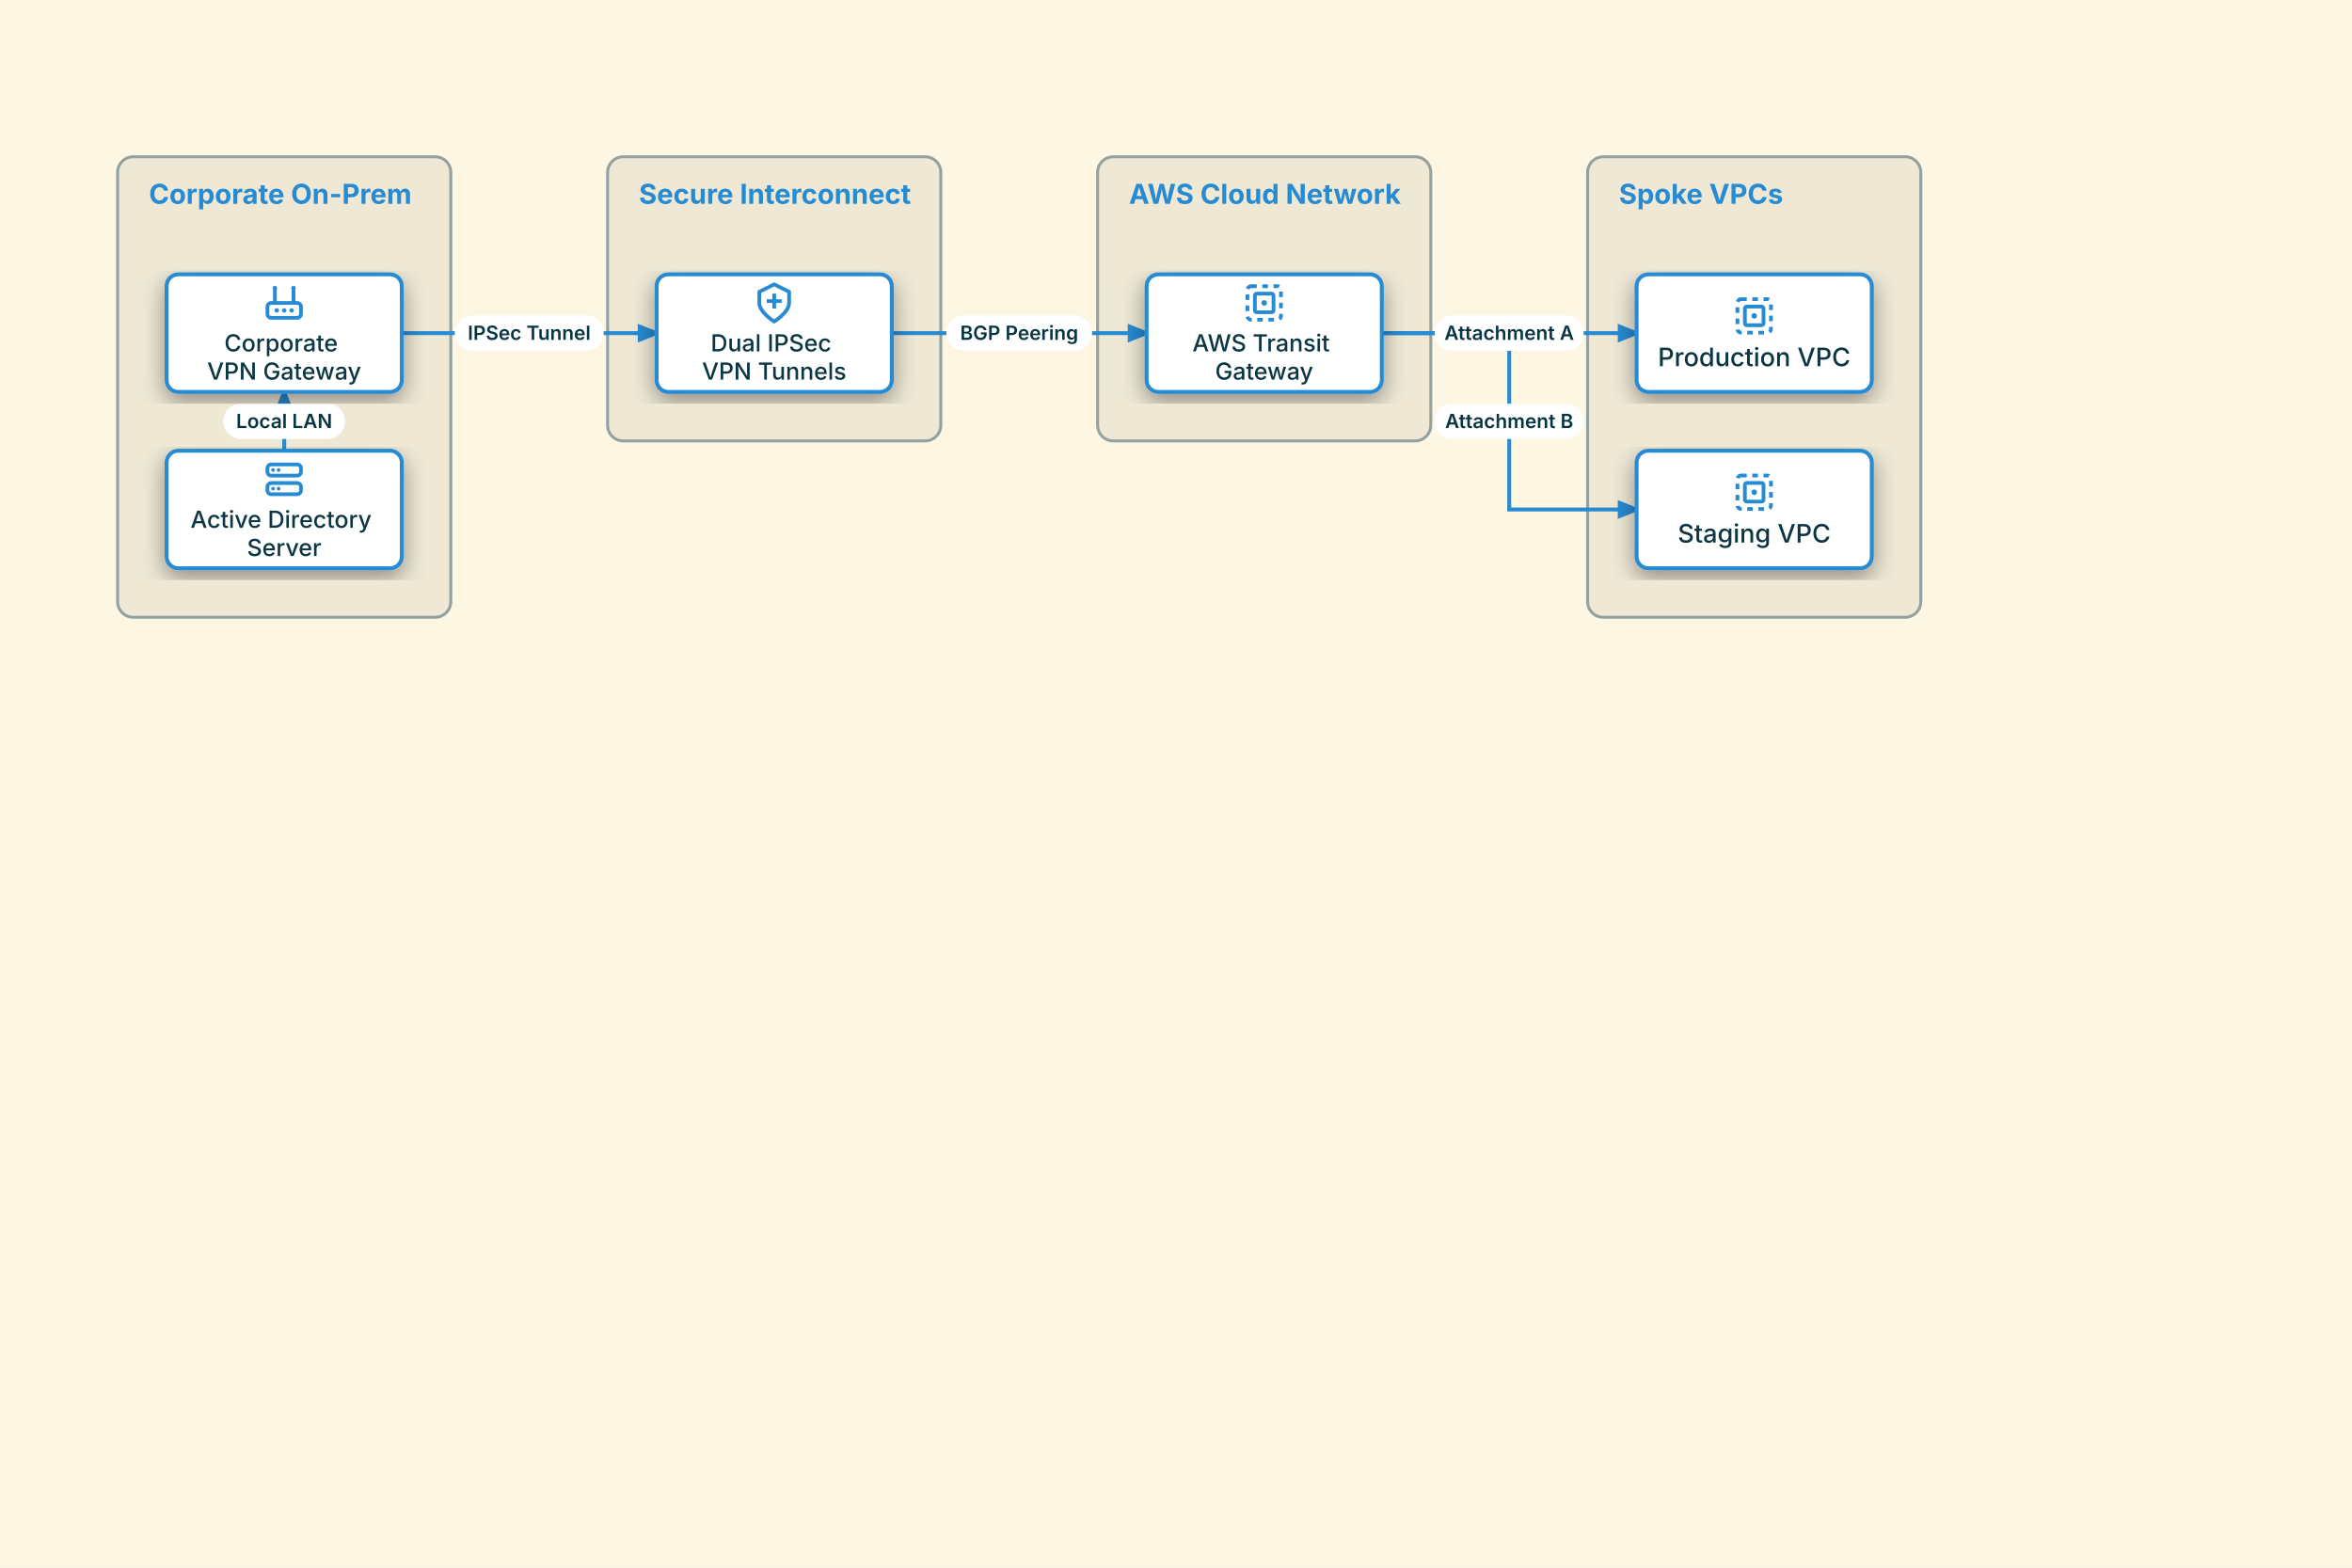
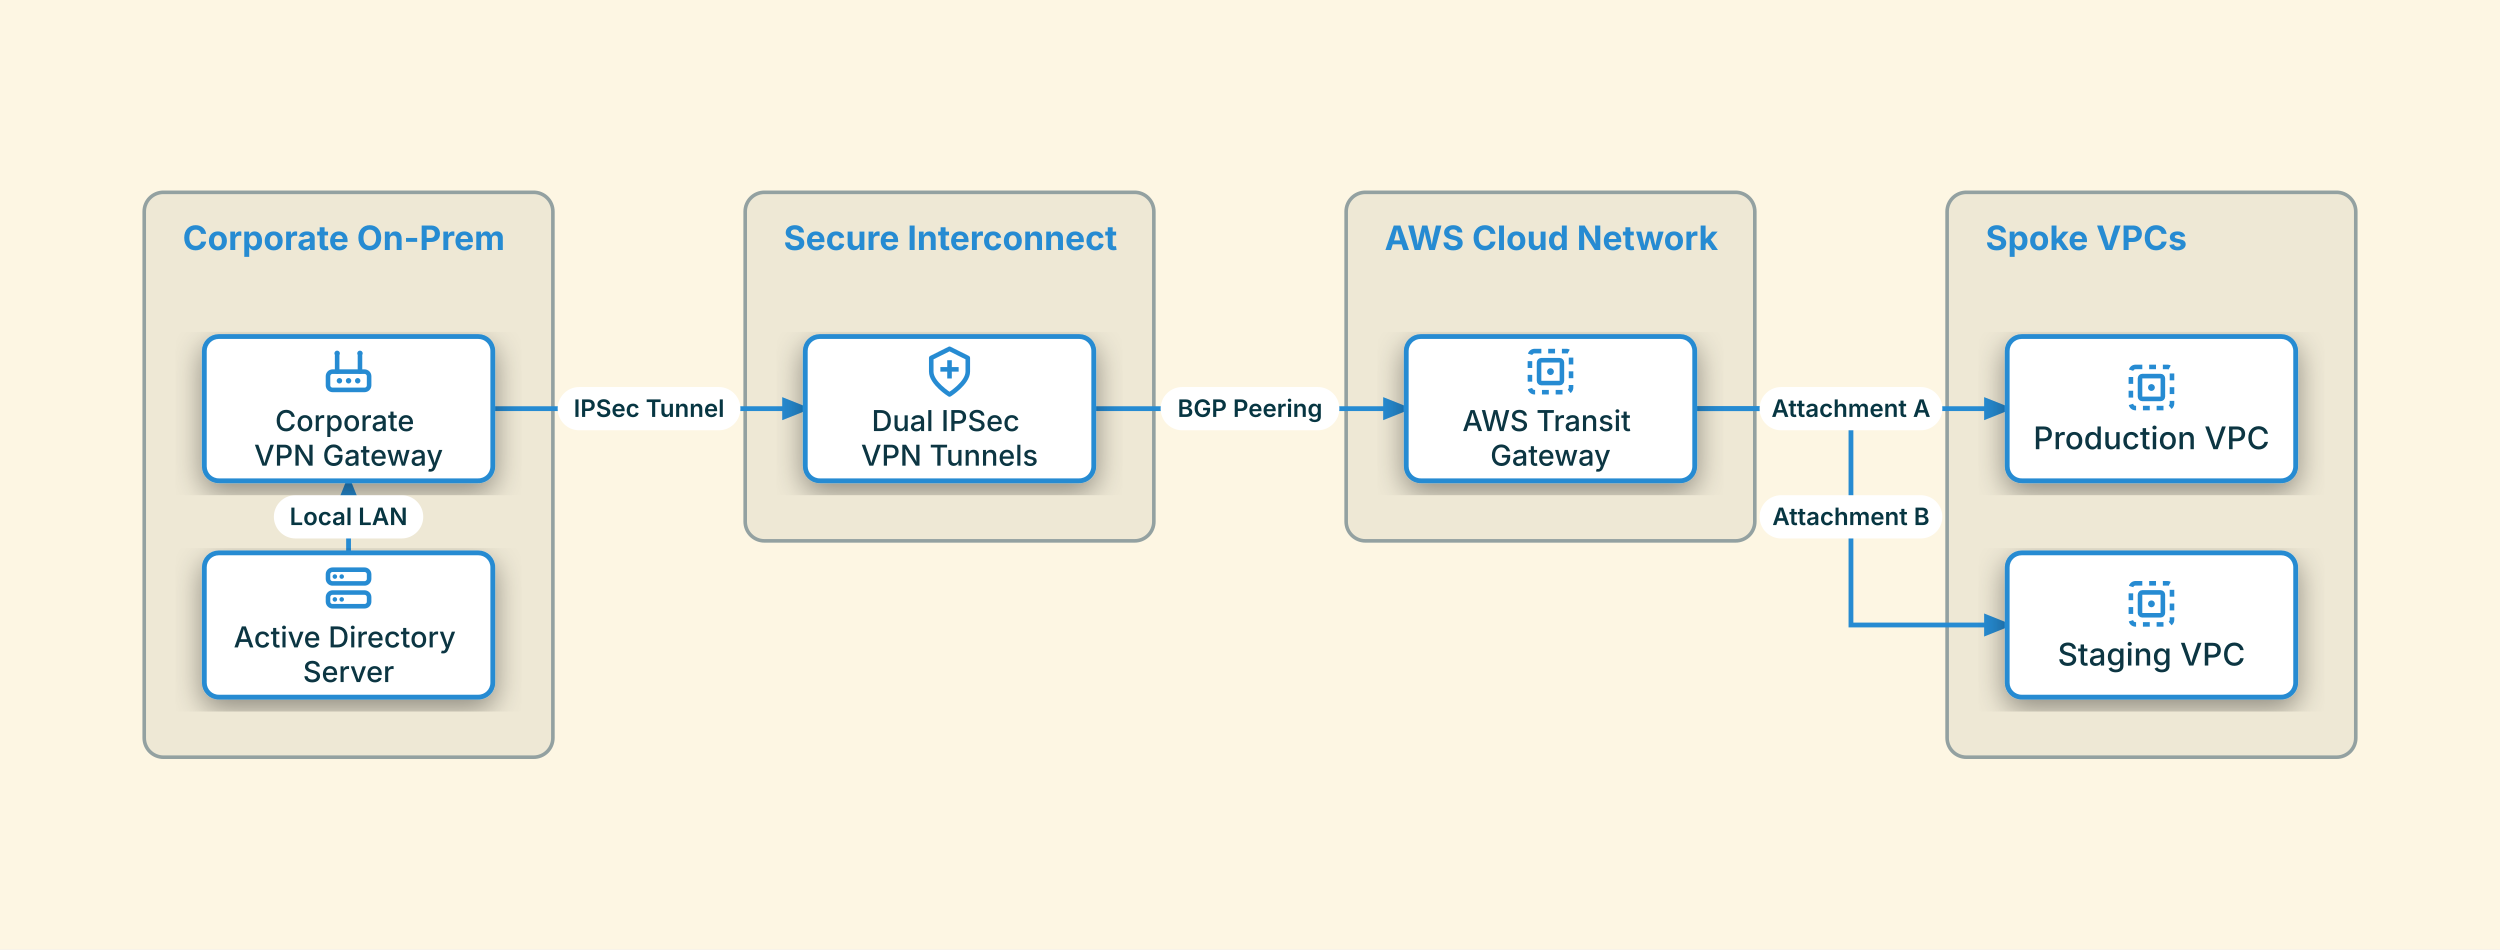
- <svg xmlns="http://www.w3.org/2000/svg" viewBox="0 0 1200 800" width="1200" height="800">
+ <svg xmlns="http://www.w3.org/2000/svg" viewBox="0 0 1040 395" width="1040" height="395">
  <defs>
    <marker id="arrow" viewBox="0 0 10 10" refX="8" refY="5" markerWidth="6" markerHeight="6" orient="auto-start-reverse">
      <path d="M 0 1 L 10 5 L 0 9 z" fill="#268BD2" />
    </marker>
    <marker id="arrow-tail" viewBox="0 0 10 10" refX="2" refY="5" markerWidth="6" markerHeight="6" orient="auto">
      <path d="M 10 1 L 0 5 L 10 9 z" fill="#268BD2" />
    </marker>
    <filter id="shadow" x="-10%" y="-10%" width="120%" height="120%">
      <feDropShadow dx="0" dy="4" stdDeviation="6" flood-color="#000000" flood-opacity="0.4" />
    </filter>
  </defs>
  <rect width="100%" height="100%" fill="#FDF6E3" />
  <g id="group_1">
    <rect x="60.0" y="80.0" width="170.0" height="235.0" rx="8" fill="#EEE8D5" stroke="#93A1A1" stroke-width="1.5" />
    <text x="76" y="104" fill="#268BD2" font-family="Inter, -apple-system, BlinkMacSystemFont, 'Segoe UI', Roboto, sans-serif" font-size="14" font-weight="700" text-anchor="start">Corporate On-Prem</text>
  </g>
  <g id="group_2">
    <rect x="310.0" y="80.0" width="170.0" height="145.0" rx="8" fill="#EEE8D5" stroke="#93A1A1" stroke-width="1.5" />
    <text x="326" y="104" fill="#268BD2" font-family="Inter, -apple-system, BlinkMacSystemFont, 'Segoe UI', Roboto, sans-serif" font-size="14" font-weight="700" text-anchor="start">Secure Interconnect</text>
  </g>
  <g id="group_3">
    <rect x="560.0" y="80.0" width="170.0" height="145.0" rx="8" fill="#EEE8D5" stroke="#93A1A1" stroke-width="1.5" />
    <text x="576" y="104" fill="#268BD2" font-family="Inter, -apple-system, BlinkMacSystemFont, 'Segoe UI', Roboto, sans-serif" font-size="14" font-weight="700" text-anchor="start">AWS Cloud Network</text>
  </g>
  <g id="group_4">
    <rect x="810.0" y="80.0" width="170.0" height="235.0" rx="8" fill="#EEE8D5" stroke="#93A1A1" stroke-width="1.5" />
    <text x="826" y="104" fill="#268BD2" font-family="Inter, -apple-system, BlinkMacSystemFont, 'Segoe UI', Roboto, sans-serif" font-size="14" font-weight="700" text-anchor="start">Spoke VPCs</text>
  </g>
  <path d="M 145.0 230.0 L 145.0 200.0" fill="none" stroke="#268BD2" stroke-width="2" marker-end="url(#arrow)" />
  <path d="M 205.0 170.0 L 335.0 170.0" fill="none" stroke="#268BD2" stroke-width="2" marker-end="url(#arrow)" />
  <path d="M 455.0 170.0 L 585.0 170.0" fill="none" stroke="#268BD2" stroke-width="2" marker-end="url(#arrow)" />
  <path d="M 705.0 170.0 L 835.0 170.0" fill="none" stroke="#268BD2" stroke-width="2" marker-end="url(#arrow)" />
  <path d="M 705.0 170.0 L 770.0 170.0 L 770.0 260.0 L 835.0 260.0" fill="none" stroke="#268BD2" stroke-width="2" marker-end="url(#arrow)" />
  <g class="badge">
    <rect x="113.931" y="206.0" width="62.138" height="18.0" rx="9.0" fill="#FFFFFF" />
    <text x="145" y="218.44" fill="#073642" font-family="Inter, -apple-system, BlinkMacSystemFont, 'Segoe UI', Roboto, sans-serif" font-size="10" font-weight="600" text-anchor="middle">Local LAN</text>
  </g>
  <g class="badge">
    <rect x="231.983" y="161.0" width="76.034" height="18.0" rx="9.0" fill="#FFFFFF" />
    <text x="270" y="173.44" fill="#073642" font-family="Inter, -apple-system, BlinkMacSystemFont, 'Segoe UI', Roboto, sans-serif" font-size="10" font-weight="600" text-anchor="middle">IPSec Tunnel</text>
  </g>
  <g class="badge">
    <rect x="482.818" y="161.0" width="74.364" height="18.0" rx="9.0" fill="#FFFFFF" />
    <text x="520" y="173.44" fill="#073642" font-family="Inter, -apple-system, BlinkMacSystemFont, 'Segoe UI', Roboto, sans-serif" font-size="10" font-weight="600" text-anchor="middle">BGP Peering</text>
  </g>
  <g class="badge">
    <rect x="731.985" y="161.0" width="76.029" height="18.0" rx="9.0" fill="#FFFFFF" />
    <text x="770" y="173.44" fill="#073642" font-family="Inter, -apple-system, BlinkMacSystemFont, 'Segoe UI', Roboto, sans-serif" font-size="10" font-weight="600" text-anchor="middle">Attachment A</text>
  </g>
  <g class="badge">
    <rect x="731.985" y="206.0" width="76.029" height="18.0" rx="9.0" fill="#FFFFFF" />
    <text x="770" y="218.44" fill="#073642" font-family="Inter, -apple-system, BlinkMacSystemFont, 'Segoe UI', Roboto, sans-serif" font-size="10" font-weight="600" text-anchor="middle">Attachment B</text>
  </g>
  <g id="onprem_gw" filter="url(#shadow)">
    <rect x="85.0" y="140.0" width="120.0" height="60.0" rx="6.0" fill="#FFFFFF" stroke="#268BD2" stroke-width="2.0" />
    <g class="icon icon-router" transform="translate(133.6, 143.2) scale(0.95)">
      <rect x="3" y="12" width="18" height="8" rx="2" fill="none" stroke="#268BD2" stroke-width="2.0" />
      <line x1="7" y1="12" x2="7" y2="5" stroke="#268BD2" stroke-width="2.0" stroke-linecap="round" />
      <line x1="17" y1="12" x2="17" y2="5" stroke="#268BD2" stroke-width="2.0" stroke-linecap="round" />
      <circle cx="7" cy="4" r="1.2" fill="#268BD2" />
      <circle cx="17" cy="4" r="1.2" fill="#268BD2" />
      <circle cx="8" cy="16" r="1.2" fill="#268BD2" />
      <circle cx="12" cy="16" r="1.2" fill="#268BD2" />
      <circle cx="16" cy="16" r="1.2" fill="#268BD2" />
    </g>
    <text x="145" y="179.33" text-anchor="middle" fill="#073642" font-family="Inter, -apple-system, BlinkMacSystemFont, 'Segoe UI', Roboto, sans-serif" font-size="12" font-weight="500">
      <tspan x="145" dy="0">Corporate</tspan>
      <tspan x="145" dy="14.4">VPN Gateway</tspan>
    </text>
  </g>
  <g id="onprem_srv" filter="url(#shadow)">
    <rect x="85.0" y="230.0" width="120.0" height="60.0" rx="6.0" fill="#FFFFFF" stroke="#268BD2" stroke-width="2.0" />
    <g class="icon icon-server" transform="translate(133.6, 233.2) scale(0.95)">
      <rect x="3" y="4" width="18" height="6" rx="2" fill="none" stroke="#268BD2" stroke-width="2.0" />
      <rect x="3" y="14" width="18" height="6" rx="2" fill="none" stroke="#268BD2" stroke-width="2.0" />
      <circle cx="6" cy="7" r="1" fill="#268BD2" />
      <circle cx="9" cy="7" r="1" fill="#268BD2" />
      <circle cx="6" cy="17" r="1" fill="#268BD2" />
      <circle cx="9" cy="17" r="1" fill="#268BD2" />
    </g>
    <text x="145" y="269.33" text-anchor="middle" fill="#073642" font-family="Inter, -apple-system, BlinkMacSystemFont, 'Segoe UI', Roboto, sans-serif" font-size="12" font-weight="500">
      <tspan x="145" dy="0">Active Directory</tspan>
      <tspan x="145" dy="14.4">Server</tspan>
    </text>
  </g>
  <g id="ipsec" filter="url(#shadow)">
    <rect x="335.0" y="140.0" width="120.0" height="60.0" rx="6.0" fill="#FFFFFF" stroke="#268BD2" stroke-width="2.0" />
    <g class="icon icon-firewall" transform="translate(383.6, 143.2) scale(0.95)">
      <path d="M 12 2 L 20 6 V 12 C 20 17 12 22 12 22 C 12 22 4 17 4 12 V 6 Z" fill="none" stroke="#268BD2" stroke-width="2.0" stroke-linejoin="round" />
      <line x1="8" y1="11" x2="16" y2="11" stroke="#268BD2" stroke-width="2.0" />
      <line x1="12" y1="7" x2="12" y2="15" stroke="#268BD2" stroke-width="2.0" />
    </g>
    <text x="395" y="179.33" text-anchor="middle" fill="#073642" font-family="Inter, -apple-system, BlinkMacSystemFont, 'Segoe UI', Roboto, sans-serif" font-size="12" font-weight="500">
      <tspan x="395" dy="0">Dual IPSec</tspan>
      <tspan x="395" dy="14.4">VPN Tunnels</tspan>
    </text>
  </g>
  <g id="tgw" filter="url(#shadow)">
    <rect x="585.0" y="140.0" width="120.0" height="60.0" rx="6.0" fill="#FFFFFF" stroke="#268BD2" stroke-width="2.0" />
    <g class="icon icon-vpc" transform="translate(633.6, 143.2) scale(0.95)">
      <rect x="3" y="3" width="18" height="18" rx="2" fill="none" stroke="#268BD2" stroke-width="2.0" stroke-dasharray="3,3" />
      <rect x="7" y="7" width="10" height="10" rx="1" fill="none" stroke="#268BD2" stroke-width="2.0" />
      <circle cx="12" cy="12" r="1.5" fill="#268BD2" />
    </g>
    <text x="645" y="179.33" text-anchor="middle" fill="#073642" font-family="Inter, -apple-system, BlinkMacSystemFont, 'Segoe UI', Roboto, sans-serif" font-size="12" font-weight="500">
      <tspan x="645" dy="0">AWS Transit</tspan>
      <tspan x="645" dy="14.4">Gateway</tspan>
    </text>
  </g>
  <g id="prod_vpc" filter="url(#shadow)">
    <rect x="835.0" y="140.0" width="120.0" height="60.0" rx="6.0" fill="#FFFFFF" stroke="#268BD2" stroke-width="2.0" />
    <g class="icon icon-vpc" transform="translate(883.6, 149.8) scale(0.95)">
      <rect x="3" y="3" width="18" height="18" rx="2" fill="none" stroke="#268BD2" stroke-width="2.0" stroke-dasharray="3,3" />
      <rect x="7" y="7" width="10" height="10" rx="1" fill="none" stroke="#268BD2" stroke-width="2.0" />
      <circle cx="12" cy="12" r="1.5" fill="#268BD2" />
    </g>
    <text x="895" y="186.87" fill="#073642" font-family="Inter, -apple-system, BlinkMacSystemFont, 'Segoe UI', Roboto, sans-serif" font-size="13" font-weight="500" text-anchor="middle">Production VPC</text>
  </g>
  <g id="stage_vpc" filter="url(#shadow)">
    <rect x="835.0" y="230.0" width="120.0" height="60.0" rx="6.0" fill="#FFFFFF" stroke="#268BD2" stroke-width="2.0" />
    <g class="icon icon-vpc" transform="translate(883.6, 239.8) scale(0.95)">
      <rect x="3" y="3" width="18" height="18" rx="2" fill="none" stroke="#268BD2" stroke-width="2.0" stroke-dasharray="3,3" />
      <rect x="7" y="7" width="10" height="10" rx="1" fill="none" stroke="#268BD2" stroke-width="2.0" />
      <circle cx="12" cy="12" r="1.5" fill="#268BD2" />
    </g>
    <text x="895" y="276.87" fill="#073642" font-family="Inter, -apple-system, BlinkMacSystemFont, 'Segoe UI', Roboto, sans-serif" font-size="13" font-weight="500" text-anchor="middle">Staging VPC</text>
  </g>
</svg>
